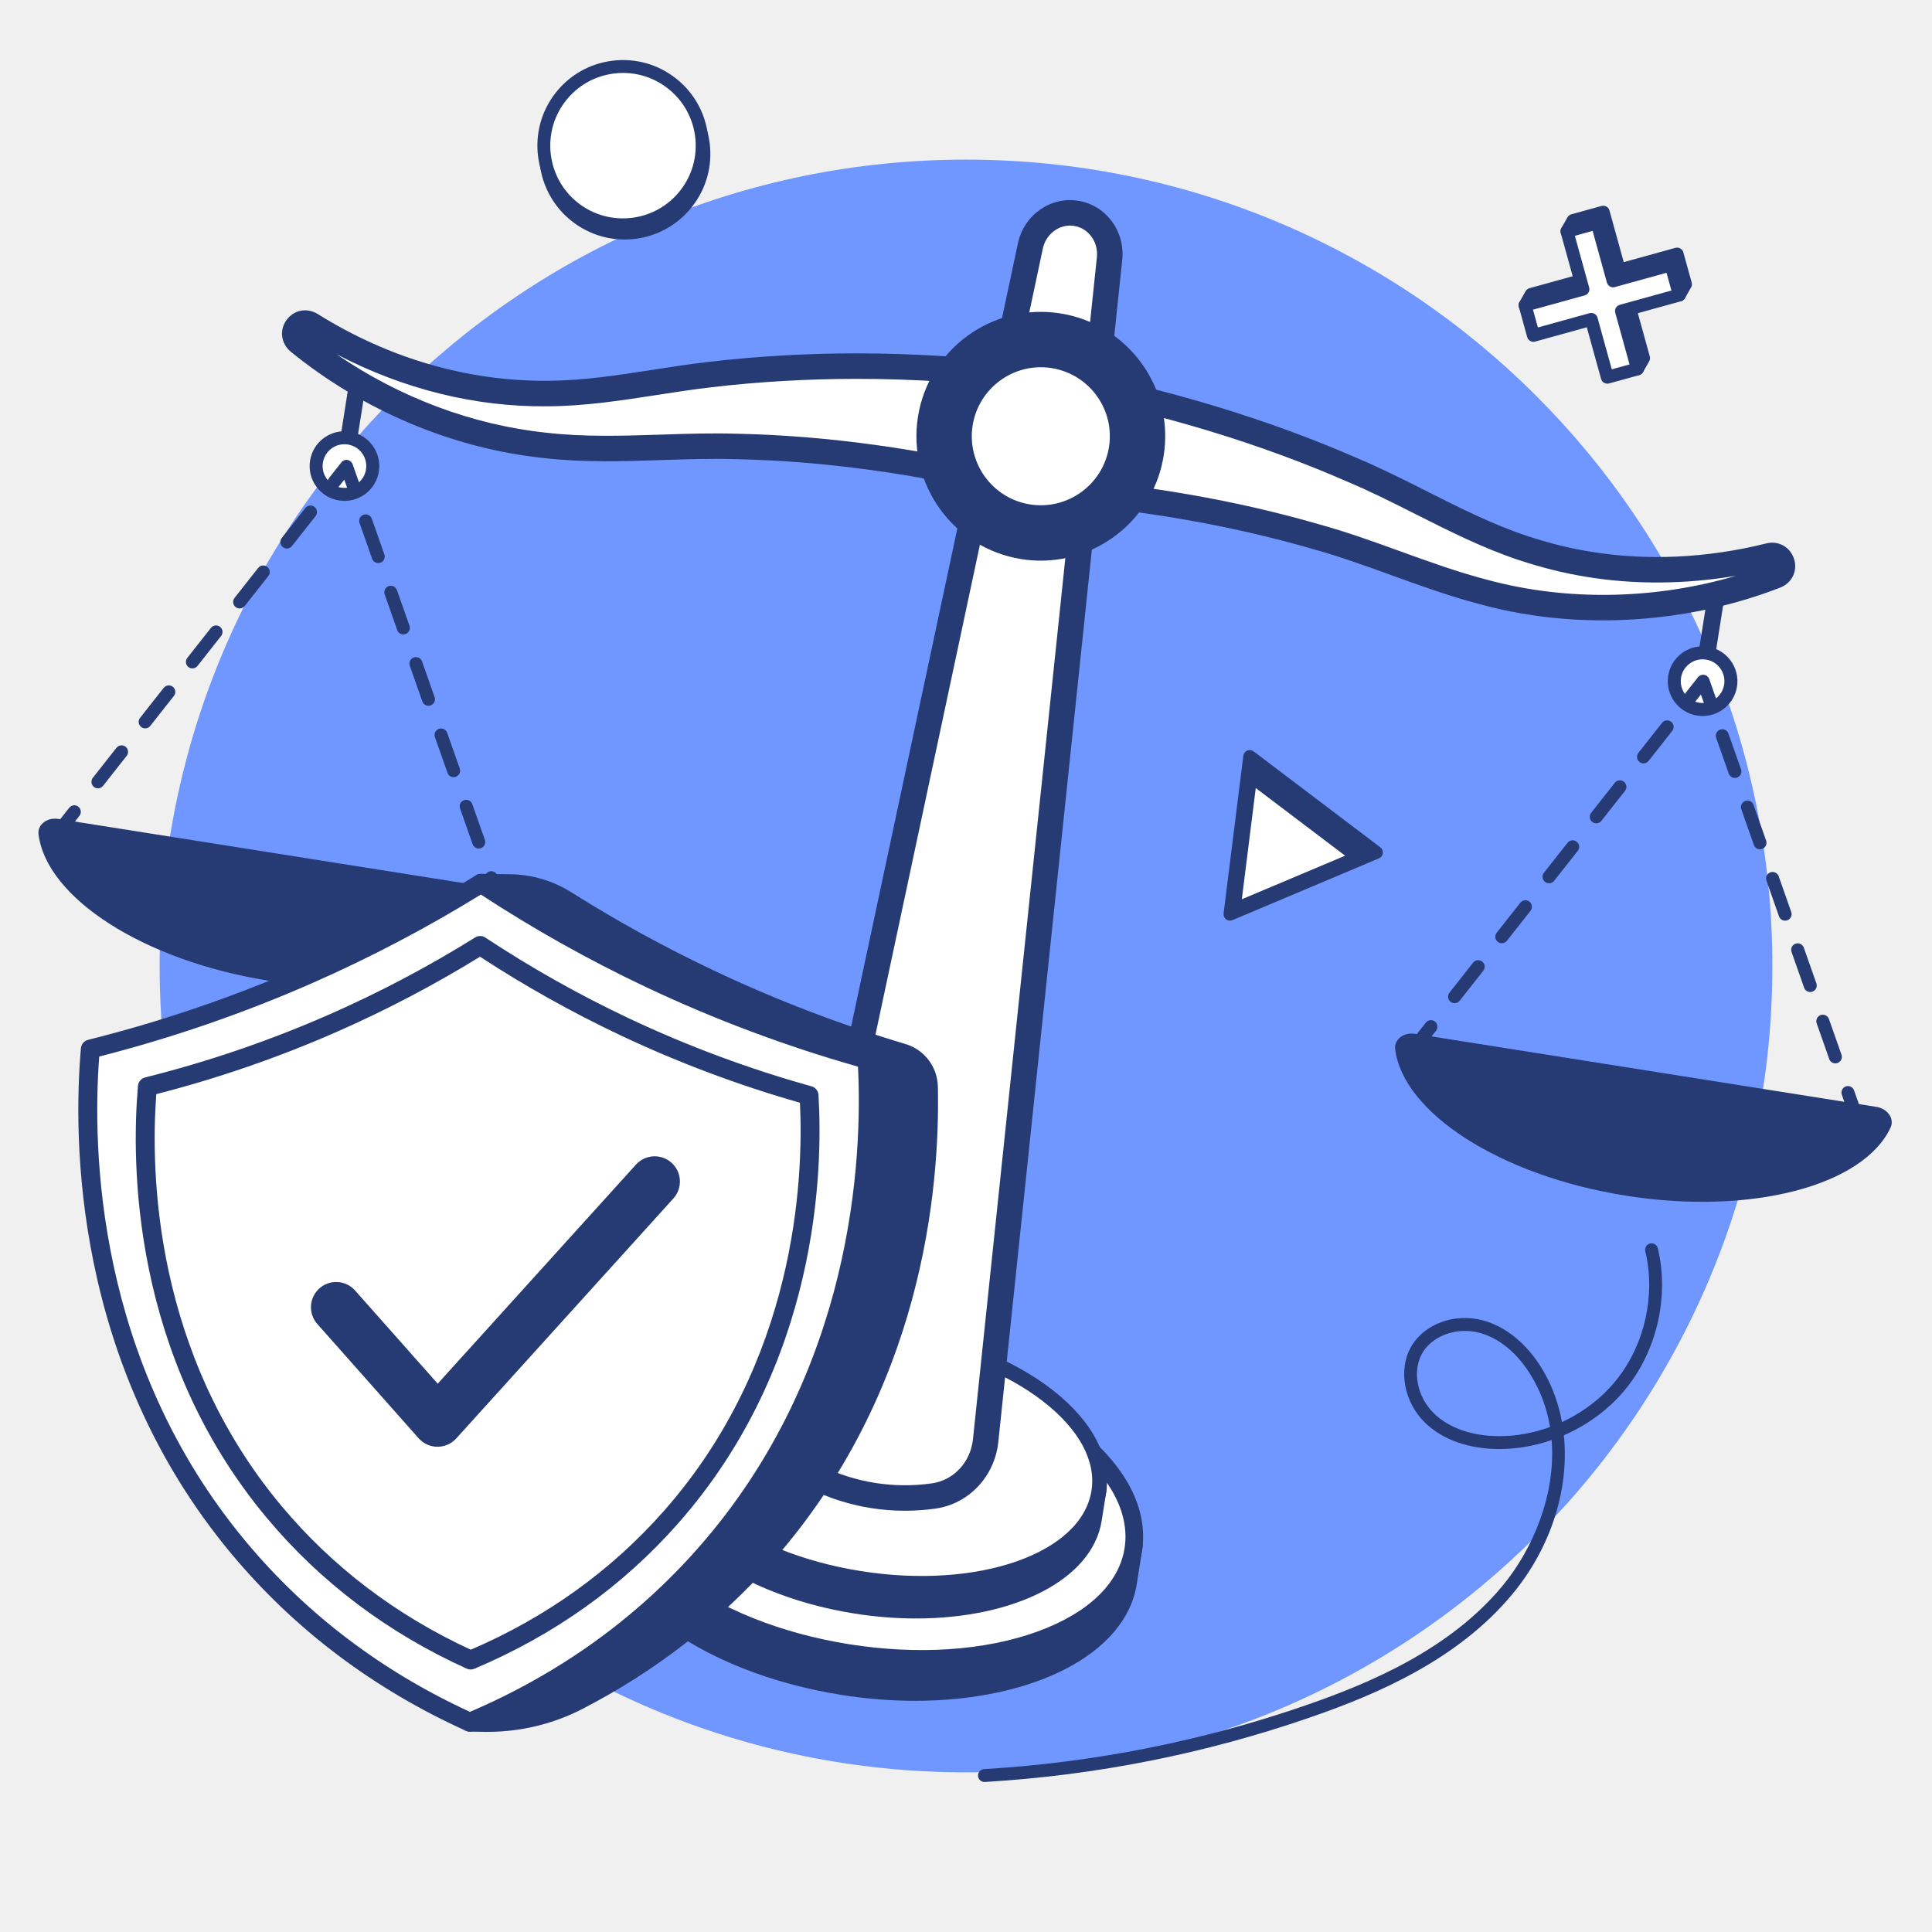
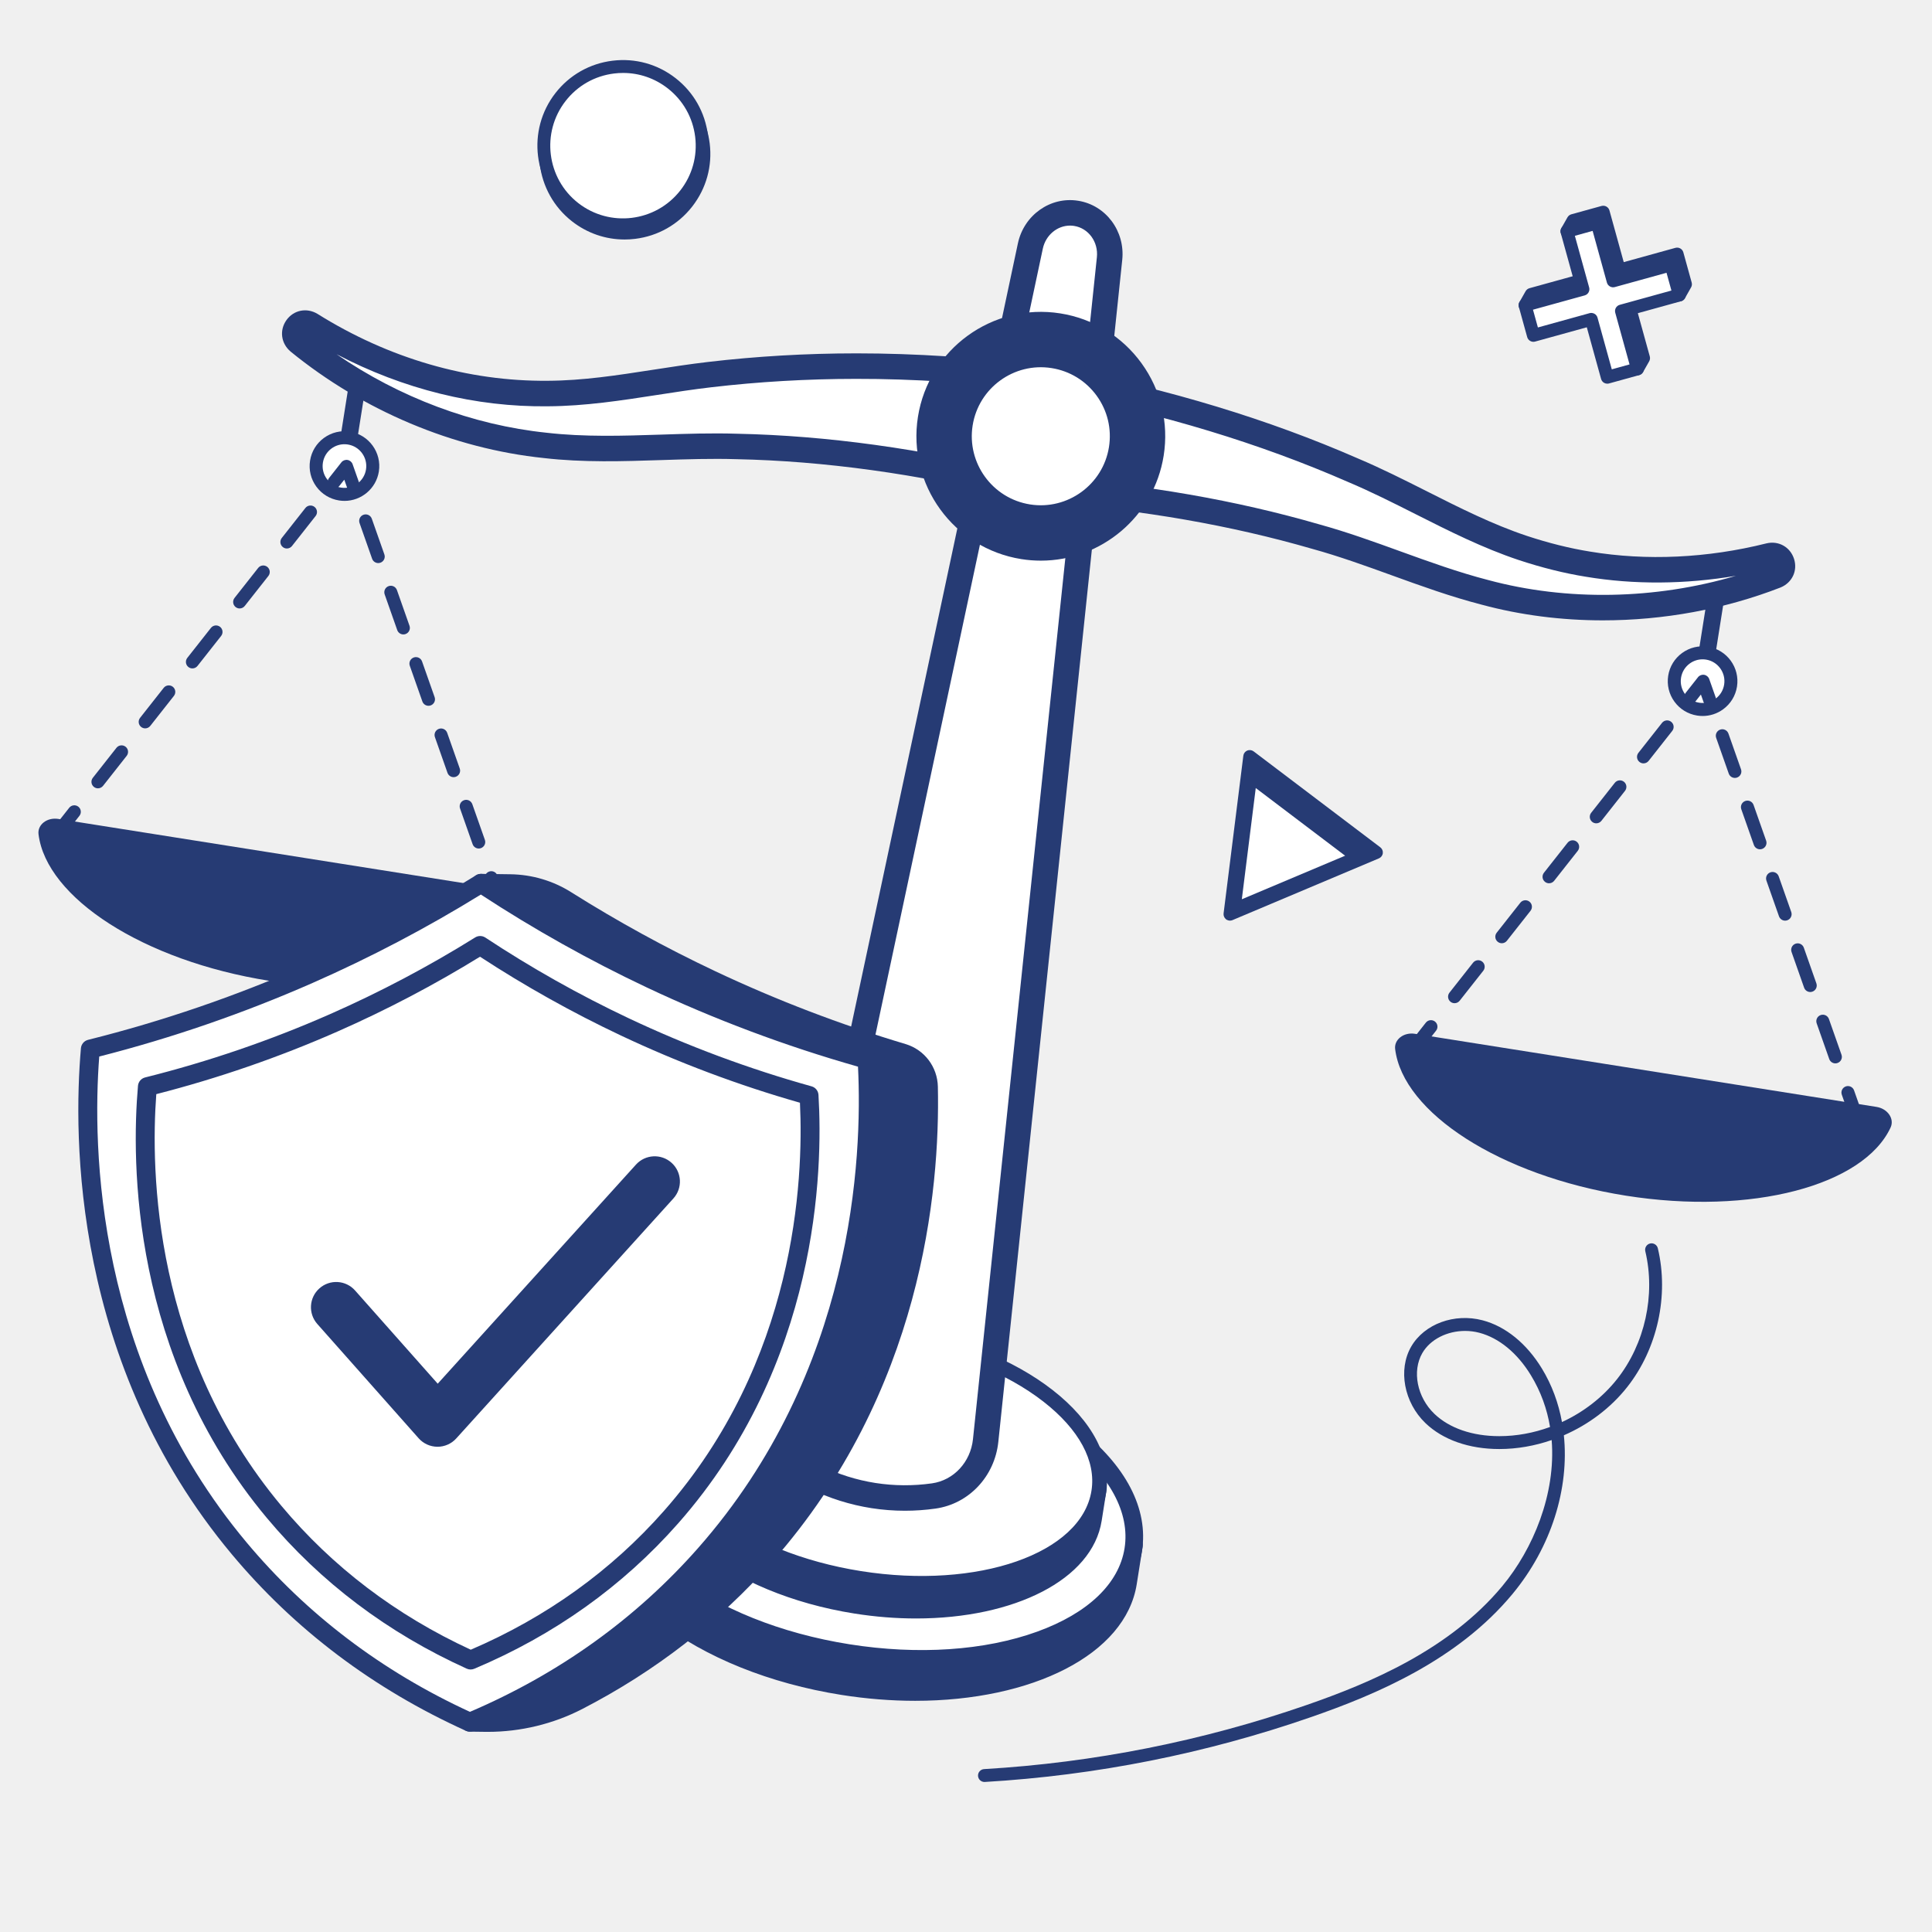
<svg xmlns="http://www.w3.org/2000/svg" width="264" height="264" viewBox="0 0 264 264" fill="none">
-   <path d="M132 242.182C192.853 242.182 242.185 192.851 242.185 131.997C242.185 71.144 192.853 21.812 132 21.812C71.147 21.812 21.815 71.144 21.815 131.997C21.815 192.851 71.147 242.182 132 242.182Z" fill="#7096FF" />
+   <path d="M132 242.182C192.853 242.182 242.185 192.851 242.185 131.997C242.185 71.144 192.853 21.812 132 21.812C71.147 21.812 21.815 71.144 21.815 131.997C21.815 192.851 71.147 242.182 132 242.182Z" fill="none" />
  <path d="M154.138 216.293C152.406 227.227 134.959 233.549 115.169 230.415C95.379 227.28 80.74 215.875 82.472 204.941L83.191 200.402L154.957 211.126L154.138 216.292V216.293Z" fill="#263B74" />
  <path d="M125.053 232.409C121.806 232.409 118.427 232.148 114.98 231.603C105.211 230.056 96.342 226.486 90.009 221.551C83.471 216.459 80.372 210.492 81.282 204.751L82.001 200.212C82.104 199.559 82.719 199.113 83.369 199.208L155.135 209.932C155.453 209.979 155.74 210.152 155.929 210.411C156.119 210.67 156.198 210.995 156.147 211.312L155.329 216.478C153.805 226.097 141.041 232.409 125.053 232.409ZM84.194 201.769L83.662 205.128C82.897 209.963 85.677 215.12 91.491 219.65C97.508 224.338 105.984 227.737 115.358 229.222C134.459 232.248 151.321 226.36 152.948 216.102L153.577 212.136L84.194 201.769Z" fill="#263B74" />
  <path d="M154.857 211.752C156.588 200.818 141.949 189.413 122.159 186.279C102.369 183.144 84.922 189.467 83.19 200.401C81.459 211.335 96.098 222.74 115.888 225.875C135.678 229.009 153.125 222.686 154.857 211.752Z" fill="white" />
  <path d="M125.933 227.885C122.602 227.885 119.166 227.613 115.699 227.063C105.93 225.516 97.061 221.947 90.728 217.012C84.19 211.92 81.091 205.953 82.001 200.212C82.91 194.471 87.702 189.754 95.493 186.93C103.041 184.193 112.578 183.539 122.348 185.087C132.118 186.634 140.986 190.204 147.319 195.139C153.856 200.231 156.956 206.198 156.047 211.939C155.138 217.68 150.345 222.397 142.555 225.221C137.686 226.986 131.987 227.884 125.933 227.884V227.885ZM112.102 186.676C106.335 186.676 100.924 187.527 96.314 189.197C89.385 191.709 85.147 195.754 84.381 200.589C83.616 205.424 86.396 210.581 92.21 215.111C98.227 219.799 106.703 223.198 116.077 224.683C125.451 226.168 134.563 225.553 141.734 222.955C148.664 220.443 152.901 216.398 153.667 211.563C154.433 206.728 151.653 201.571 145.839 197.04C139.82 192.353 131.344 188.953 121.971 187.469C118.623 186.938 115.307 186.676 112.102 186.676Z" fill="#263B74" />
  <path d="M149.541 207.657C148.091 216.815 133.477 222.112 116.9 219.486C100.323 216.861 88.061 207.307 89.512 198.149L90.114 194.348L150.226 203.33L149.541 207.657Z" fill="#263B74" />
  <path d="M125.18 221.158C122.46 221.158 119.629 220.94 116.742 220.482C99.642 217.774 86.979 207.684 88.515 197.989L89.117 194.188C89.204 193.641 89.722 193.265 90.263 193.347L150.375 202.33C150.641 202.371 150.88 202.515 151.04 202.731C151.2 202.949 151.265 203.221 151.223 203.486L150.538 207.813C149.262 215.87 138.572 221.158 125.18 221.158ZM90.954 195.493L90.509 198.306C89.148 206.901 101.057 215.954 117.058 218.489C133.059 221.023 147.183 216.092 148.544 207.498L149.07 204.178L90.954 195.493Z" fill="#263B74" />
  <path d="M150.144 203.854C151.594 194.696 139.332 185.143 122.756 182.518C106.18 179.892 91.566 185.188 90.115 194.347C88.665 203.505 100.927 213.058 117.503 215.683C134.079 218.309 148.693 213.013 150.144 203.854Z" fill="white" />
  <path d="M125.783 217.355C123.063 217.355 120.232 217.137 117.344 216.68C100.245 213.972 87.582 203.882 89.118 194.187C90.653 184.493 105.815 178.811 122.913 181.519C131.096 182.815 138.524 185.805 143.83 189.938C149.306 194.204 151.902 199.201 151.14 204.01C149.864 212.067 139.174 217.354 125.783 217.354V217.355ZM114.302 182.849C101.979 182.849 92.231 187.438 91.112 194.504C89.751 203.099 101.66 212.152 117.66 214.686C133.661 217.219 147.785 212.29 149.146 203.696C149.787 199.645 147.459 195.326 142.589 191.533C137.548 187.606 130.449 184.759 122.597 183.515C119.752 183.065 116.966 182.85 114.301 182.85L114.302 182.849Z" fill="#263B74" />
  <path d="M134.684 196.845C134.275 200.745 131.346 203.887 127.597 204.418C125.234 204.752 122.44 204.844 119.359 204.364C116.232 203.876 113.564 202.914 111.393 201.853C107.99 200.19 106.168 196.301 106.982 192.463C118.387 138.662 129.355 87.628 140.793 33.623C141.42 30.66 144.169 28.696 147.048 29.152C149.928 29.607 151.935 32.325 151.615 35.337L134.683 196.845H134.684Z" fill="white" />
  <path d="M123.65 206.437C122.124 206.437 120.6 206.319 119.09 206.084C116.157 205.626 113.311 204.728 110.628 203.418C106.494 201.396 104.294 196.743 105.278 192.102C110.772 166.187 116.164 140.914 121.557 115.641C127.262 88.902 133.161 61.253 139.09 33.262C139.91 29.391 143.533 26.825 147.322 27.433C151.117 28.033 153.765 31.586 153.349 35.52L136.417 197.026C135.922 201.748 132.396 205.496 127.843 206.141C126.45 206.339 125.049 206.437 123.651 206.437H123.65ZM146.218 30.827C144.468 30.827 142.892 32.123 142.496 33.983C136.568 61.977 130.668 89.627 124.963 116.367C119.572 141.638 114.18 166.91 108.686 192.823C108.034 195.899 109.462 198.969 112.158 200.287C114.527 201.445 117.041 202.238 119.628 202.643C122.18 203.04 124.779 203.058 127.353 202.693C130.321 202.271 132.623 199.792 132.952 196.663L149.884 35.155C150.105 33.062 148.74 31.182 146.776 30.872C146.588 30.842 146.403 30.827 146.218 30.827Z" fill="#263B74" />
  <path d="M241.794 75.944C233.591 77.998 225.091 78.444 216.989 77.092C213.965 76.607 210.984 75.836 208.079 74.874C199.981 72.177 192.701 67.546 184.821 64.227C172.014 58.625 158.522 54.72 144.799 52.075C144.444 51.973 144.077 51.897 143.7 51.847C143.62 51.837 143.54 51.828 143.46 51.818C143.377 51.802 143.293 51.785 143.208 51.769C142.809 51.693 142.412 51.65 142.018 51.639C133.705 50.613 125.341 50.022 116.976 50.029C110.289 50.032 103.591 50.413 96.954 51.192C89.553 52.054 82.298 53.74 74.866 53.776C63.421 53.902 52.306 50.535 42.47 44.374C40.916 43.458 39.469 45.558 40.814 46.697C50.223 54.36 62.212 59.58 74.489 60.86C83.214 61.876 91.974 60.74 100.678 61.007C113.58 61.276 126.418 63.217 138.933 66.291C139.601 66.565 140.319 66.746 141.072 66.82C141.825 66.991 142.58 67.042 143.316 66.982C155.637 67.886 167.912 69.884 179.794 73.327C187.626 75.486 195.014 78.907 202.926 80.95C215.928 84.459 230.279 83.477 242.651 78.665C244.327 77.972 243.498 75.546 241.794 75.944Z" fill="white" />
  <path d="M219.029 84.769C213.377 84.769 207.775 84.06 202.473 82.628C198.263 81.543 194.154 80.055 190.18 78.615C186.645 77.336 182.991 76.012 179.332 75.004C168.218 71.783 156.108 69.673 143.316 68.725C142.475 68.779 141.626 68.718 140.793 68.539C139.969 68.448 139.166 68.251 138.399 67.951C125.317 64.746 112.614 62.994 100.642 62.745C97.249 62.641 93.777 62.756 90.418 62.866C85.149 63.038 79.699 63.217 74.287 62.588C61.931 61.3 49.645 56.135 39.713 48.045C38.39 46.926 38.159 45.128 39.139 43.747C40.114 42.374 41.886 42.007 43.353 42.871C53.126 48.993 63.991 52.127 74.845 52.032C79.666 52.009 84.335 51.286 89.278 50.52C91.716 50.143 94.236 49.753 96.751 49.46C103.364 48.683 110.169 48.289 116.973 48.286C117.02 48.286 117.068 48.286 117.116 48.286C125.034 48.286 133.454 48.829 142.152 49.9C142.62 49.918 143.086 49.97 143.538 50.059L143.921 50.118C144.345 50.173 144.775 50.26 145.197 50.376C159.82 53.2 173.385 57.324 185.517 62.63C188.762 63.998 191.952 65.608 195.039 67.165C199.42 69.377 203.951 71.663 208.627 73.221C211.603 74.206 214.51 74.929 217.262 75.371C224.98 76.659 233.31 76.27 241.369 74.252L241.395 74.246C243.048 73.858 244.629 74.751 245.148 76.369C245.665 77.977 244.894 79.618 243.315 80.273C235.644 83.256 227.283 84.768 219.027 84.769H219.029ZM143.309 65.233L143.442 65.244C156.525 66.205 168.918 68.361 180.278 71.654C184.047 72.692 187.768 74.039 191.366 75.342C195.263 76.753 199.293 78.212 203.361 79.261C214.128 82.166 226.2 81.928 237.202 78.682C230.281 79.854 223.281 79.905 216.702 78.809C213.777 78.339 210.688 77.572 207.531 76.527C202.61 74.888 197.964 72.542 193.47 70.275C190.437 68.744 187.301 67.161 184.143 65.832C172.207 60.609 158.865 56.559 144.469 53.783L144.325 53.749C144.041 53.669 143.755 53.61 143.475 53.574L142.892 53.483C142.581 53.423 142.275 53.389 141.968 53.38L141.803 53.367C133.168 52.301 124.781 51.756 116.975 51.771C110.303 51.773 103.635 52.161 97.154 52.923C94.704 53.208 92.216 53.593 89.81 53.966C84.959 54.717 79.942 55.493 74.871 55.518C65.015 55.646 55.106 53.18 45.988 48.403C54.569 54.308 64.59 58.079 74.668 59.129C79.844 59.731 85.16 59.556 90.303 59.389C93.715 59.276 97.243 59.159 100.73 59.268C112.976 59.523 125.974 61.317 139.346 64.601L139.59 64.68C140.114 64.895 140.67 65.032 141.239 65.088L141.454 65.123C142.022 65.252 142.599 65.296 143.171 65.247L143.306 65.236L143.309 65.233Z" fill="#263B74" />
  <path d="M142.222 75.453C150.971 75.453 158.064 68.361 158.064 59.611C158.064 50.862 150.971 43.77 142.222 43.77C133.473 43.77 126.38 50.862 126.38 59.611C126.38 68.361 133.473 75.453 142.222 75.453Z" fill="#263B74" />
  <path d="M142.231 76.61C141.351 76.61 140.459 76.542 139.563 76.4C130.306 74.933 123.968 66.21 125.434 56.952C126.901 47.694 135.621 41.362 144.88 42.823C149.365 43.533 153.304 45.947 155.973 49.62C158.641 53.294 159.72 57.785 159.01 62.27C157.685 70.63 150.44 76.61 142.231 76.61ZM127.715 57.313C126.449 65.312 131.925 72.85 139.924 74.117C147.921 75.386 155.461 69.907 156.728 61.909C157.342 58.035 156.41 54.153 154.105 50.979C151.799 47.804 148.395 45.718 144.52 45.106C140.646 44.49 136.763 45.423 133.589 47.729C130.416 50.034 128.329 53.438 127.716 57.313H127.715Z" fill="#263B74" />
  <path d="M142.222 69.927C147.921 69.927 152.541 65.307 152.541 59.608C152.541 53.909 147.921 49.289 142.222 49.289C136.523 49.289 131.903 53.909 131.903 59.608C131.903 65.307 136.523 69.927 142.222 69.927Z" fill="white" />
  <path d="M142.228 70.821C141.647 70.821 141.06 70.775 140.468 70.682C134.365 69.715 130.185 63.962 131.153 57.859C131.621 54.903 133.213 52.305 135.634 50.546C138.057 48.786 141.022 48.074 143.976 48.544C146.932 49.012 149.53 50.604 151.29 53.025C153.05 55.447 153.761 58.409 153.292 61.367C152.419 66.879 147.642 70.822 142.229 70.822L142.228 70.821ZM132.907 58.137C132.094 63.273 135.61 68.113 140.746 68.927C145.871 69.74 150.722 66.225 151.536 61.088C151.93 58.6 151.333 56.108 149.852 54.069C148.371 52.032 146.185 50.692 143.697 50.298C138.564 49.484 133.721 53.002 132.907 58.137Z" fill="#263B74" />
  <path d="M47.694 52.343L46.239 61.543L48.521 61.904L49.976 52.704L47.694 52.343Z" fill="#263B74" />
  <path d="M47.069 67.553C49.207 67.553 50.94 65.82 50.94 63.683C50.94 61.545 49.207 59.812 47.069 59.812C44.932 59.812 43.199 61.545 43.199 63.683C43.199 65.82 44.932 67.553 47.069 67.553Z" fill="white" />
  <path d="M47.072 68.444C46.825 68.444 46.576 68.425 46.325 68.385C45.069 68.186 43.967 67.511 43.219 66.483C42.472 65.454 42.17 64.197 42.369 62.942C42.568 61.686 43.244 60.583 44.273 59.836C45.301 59.09 46.561 58.785 47.814 58.986C50.405 59.396 52.179 61.839 51.769 64.431C51.399 66.771 49.37 68.445 47.073 68.446L47.072 68.444ZM47.062 60.703C46.438 60.703 45.831 60.899 45.316 61.272C44.671 61.74 44.248 62.431 44.123 63.219C43.998 64.006 44.188 64.793 44.656 65.437C45.124 66.082 45.815 66.506 46.601 66.63C48.227 66.884 49.755 65.775 50.013 64.152C50.27 62.527 49.158 60.997 47.535 60.74C47.377 60.715 47.22 60.703 47.062 60.703Z" fill="#263B74" />
  <path d="M233.277 81.738L231.822 90.938L234.105 91.298L235.56 82.099L233.277 81.738Z" fill="#263B74" />
  <path d="M232.653 96.948C234.79 96.948 236.523 95.215 236.523 93.077C236.523 90.94 234.79 89.207 232.653 89.207C230.515 89.207 228.782 90.94 228.782 93.077C228.782 95.215 230.515 96.948 232.653 96.948Z" fill="white" />
  <path d="M232.663 97.837C232.413 97.837 232.161 97.819 231.909 97.778C230.653 97.579 229.551 96.904 228.803 95.876C228.056 94.847 227.755 93.589 227.953 92.334C228.151 91.079 228.828 89.975 229.856 89.228C230.884 88.482 232.137 88.177 233.398 88.378C235.989 88.79 237.763 91.232 237.353 93.824C237.154 95.079 236.478 96.182 235.45 96.929C234.627 97.526 233.66 97.837 232.663 97.837ZM232.646 90.095C232.022 90.095 231.415 90.291 230.9 90.665C230.256 91.133 229.832 91.823 229.708 92.611C229.583 93.398 229.772 94.186 230.24 94.829C230.709 95.474 231.399 95.898 232.187 96.022C232.968 96.144 233.76 95.958 234.405 95.49C235.05 95.021 235.474 94.331 235.598 93.543C235.855 91.919 234.742 90.389 233.12 90.131C232.961 90.107 232.804 90.094 232.647 90.094L232.646 90.095ZM8.468 113.961C8.275 113.961 8.082 113.898 7.918 113.77C7.533 113.466 7.467 112.908 7.77 112.522L9.458 110.379C9.763 109.994 10.32 109.929 10.706 110.231C11.091 110.535 11.157 111.093 10.854 111.479L9.166 113.622C8.991 113.845 8.73 113.961 8.468 113.961ZM13.383 107.722C13.19 107.722 12.997 107.659 12.834 107.531C12.448 107.227 12.382 106.669 12.686 106.283L15.913 102.186C16.216 101.801 16.774 101.736 17.161 102.038C17.546 102.342 17.612 102.9 17.309 103.286L14.082 107.383C13.906 107.605 13.645 107.722 13.383 107.722ZM19.838 99.529C19.645 99.529 19.451 99.466 19.289 99.338C18.903 99.034 18.836 98.476 19.141 98.09L22.368 93.993C22.672 93.608 23.229 93.543 23.616 93.846C24.001 94.149 24.067 94.707 23.763 95.094L20.536 99.19C20.361 99.413 20.101 99.529 19.839 99.529H19.838ZM26.292 91.336C26.099 91.336 25.905 91.273 25.742 91.145C25.357 90.841 25.29 90.283 25.595 89.897L28.822 85.801C29.126 85.415 29.684 85.351 30.069 85.653C30.454 85.957 30.521 86.514 30.216 86.901L26.989 90.997C26.814 91.22 26.554 91.336 26.292 91.336ZM32.746 83.143C32.554 83.143 32.36 83.081 32.196 82.952C31.811 82.649 31.745 82.091 32.049 81.704L35.276 77.608C35.58 77.222 36.138 77.157 36.523 77.46C36.908 77.764 36.975 78.322 36.67 78.708L33.443 82.804C33.268 83.027 33.008 83.143 32.745 83.143H32.746ZM39.201 74.95C39.008 74.95 38.815 74.888 38.651 74.759C38.266 74.456 38.2 73.898 38.503 73.511L41.73 69.415C42.034 69.03 42.593 68.965 42.977 69.267C43.363 69.571 43.43 70.129 43.125 70.515L39.898 74.612C39.723 74.834 39.464 74.95 39.201 74.95ZM48.251 67.19C47.884 67.19 47.542 66.961 47.413 66.596L47.044 65.547L46.355 66.421C46.051 66.807 45.492 66.873 45.108 66.569C44.722 66.266 44.656 65.708 44.96 65.321L46.648 63.178C46.847 62.923 47.17 62.8 47.491 62.851C47.81 62.905 48.076 63.127 48.183 63.433L49.089 66.006C49.252 66.468 49.009 66.977 48.546 67.139C48.448 67.173 48.349 67.19 48.251 67.19ZM65.418 115.947C65.051 115.947 64.709 115.718 64.58 115.353L62.864 110.478C62.701 110.016 62.944 109.508 63.407 109.345C63.868 109.181 64.376 109.425 64.54 109.888L66.257 114.763C66.42 115.225 66.177 115.733 65.714 115.896C65.616 115.93 65.516 115.947 65.418 115.947ZM61.984 106.196C61.617 106.196 61.275 105.967 61.147 105.602L59.43 100.726C59.267 100.264 59.51 99.757 59.973 99.594C60.435 99.43 60.943 99.674 61.106 100.137L62.823 105.012C62.986 105.474 62.743 105.982 62.28 106.145C62.182 106.179 62.083 106.196 61.985 106.196H61.984ZM58.551 96.444C58.185 96.444 57.842 96.216 57.714 95.85L55.997 90.974C55.834 90.512 56.077 90.004 56.54 89.842C57.003 89.678 57.511 89.922 57.673 90.385L59.39 95.261C59.553 95.723 59.31 96.231 58.847 96.393C58.749 96.428 58.649 96.444 58.551 96.444ZM55.119 86.693C54.752 86.693 54.409 86.464 54.281 86.099L52.564 81.223C52.401 80.761 52.644 80.253 53.107 80.09C53.568 79.926 54.077 80.171 54.24 80.633L55.957 85.509C56.12 85.971 55.877 86.479 55.414 86.642C55.317 86.676 55.217 86.693 55.12 86.693H55.119ZM51.685 76.942C51.318 76.942 50.976 76.713 50.847 76.348L49.13 71.472C48.968 71.01 49.21 70.501 49.673 70.339C50.135 70.175 50.643 70.419 50.807 70.882L52.523 75.758C52.686 76.22 52.444 76.729 51.981 76.891C51.883 76.925 51.783 76.942 51.685 76.942ZM68.041 123.396C67.674 123.396 67.331 123.167 67.203 122.802L66.297 120.229C66.135 119.767 66.377 119.258 66.84 119.096C67.305 118.933 67.811 119.176 67.974 119.639L68.879 122.212C69.042 122.674 68.799 123.183 68.336 123.345C68.239 123.379 68.138 123.396 68.041 123.396ZM193.845 143.322C193.652 143.322 193.459 143.259 193.295 143.131C192.91 142.827 192.844 142.269 193.148 141.883L194.836 139.739C195.141 139.354 195.698 139.288 196.084 139.592C196.47 139.895 196.536 140.453 196.232 140.839L194.543 142.983C194.368 143.206 194.108 143.322 193.845 143.322ZM198.76 137.083C198.567 137.083 198.375 137.02 198.211 136.892C197.826 136.588 197.76 136.03 198.063 135.644L201.29 131.548C201.594 131.162 202.152 131.096 202.538 131.4C202.923 131.703 202.989 132.261 202.686 132.648L199.459 136.744C199.284 136.967 199.023 137.083 198.76 137.083ZM205.215 128.89C205.022 128.89 204.83 128.827 204.666 128.699C204.28 128.395 204.214 127.837 204.518 127.451L207.745 123.355C208.049 122.969 208.607 122.903 208.993 123.207C209.378 123.51 209.444 124.068 209.141 124.455L205.914 128.551C205.739 128.774 205.478 128.89 205.215 128.89ZM211.67 120.697C211.477 120.697 211.284 120.635 211.121 120.506C210.735 120.203 210.669 119.645 210.973 119.258L214.2 115.162C214.504 114.776 215.061 114.71 215.448 115.014C215.833 115.318 215.899 115.876 215.595 116.262L212.369 120.358C212.193 120.581 211.933 120.697 211.67 120.697ZM218.124 112.504C217.931 112.504 217.738 112.442 217.575 112.313C217.189 112.01 217.123 111.452 217.427 111.066L220.655 106.969C220.958 106.584 221.516 106.518 221.902 106.821C222.288 107.125 222.354 107.683 222.05 108.069L218.822 112.166C218.647 112.388 218.387 112.504 218.124 112.504ZM224.579 104.312C224.386 104.312 224.193 104.249 224.029 104.121C223.644 103.817 223.578 103.259 223.882 102.873L227.109 98.776C227.414 98.391 227.971 98.325 228.357 98.629C228.743 98.932 228.809 99.49 228.505 99.876L225.277 103.973C225.102 104.195 224.842 104.312 224.579 104.312Z" fill="#263B74" />
  <path d="M233.629 96.549C233.263 96.549 232.918 96.32 232.791 95.955L232.421 94.906L231.733 95.78C231.429 96.166 230.872 96.231 230.485 95.928C230.1 95.624 230.034 95.067 230.337 94.68L232.025 92.537C232.226 92.283 232.549 92.159 232.868 92.211C233.188 92.264 233.453 92.486 233.561 92.793L234.466 95.366C234.63 95.828 234.386 96.336 233.923 96.498C233.827 96.532 233.726 96.549 233.629 96.549ZM250.796 145.307C250.43 145.307 250.085 145.078 249.958 144.713L248.242 139.837C248.078 139.375 248.322 138.867 248.785 138.705C249.246 138.541 249.755 138.785 249.917 139.248L251.633 144.123C251.797 144.585 251.553 145.094 251.09 145.255C250.994 145.29 250.893 145.307 250.796 145.307ZM247.363 135.555C246.997 135.555 246.653 135.326 246.525 134.961L244.809 130.086C244.645 129.624 244.889 129.115 245.352 128.953C245.812 128.79 246.323 129.034 246.485 129.496L248.2 134.372C248.364 134.834 248.12 135.342 247.658 135.504C247.561 135.539 247.46 135.555 247.363 135.555ZM243.93 125.804C243.564 125.804 243.221 125.575 243.092 125.21L241.375 120.334C241.212 119.872 241.455 119.364 241.918 119.201C242.379 119.039 242.888 119.281 243.051 119.744L244.768 124.62C244.931 125.082 244.688 125.59 244.225 125.753C244.128 125.787 244.028 125.804 243.93 125.804ZM240.497 116.053C240.131 116.053 239.788 115.824 239.659 115.459L237.942 110.583C237.779 110.121 238.022 109.613 238.485 109.45C238.946 109.287 239.455 109.53 239.618 109.993L241.335 114.869C241.498 115.331 241.255 115.839 240.792 116.002C240.695 116.036 240.595 116.053 240.497 116.053ZM237.064 106.301C236.698 106.301 236.355 106.073 236.226 105.707L234.509 100.831C234.346 100.369 234.59 99.862 235.052 99.699C235.513 99.536 236.022 99.779 236.185 100.242L237.902 105.118C238.066 105.58 237.822 106.088 237.359 106.25C237.262 106.285 237.162 106.301 237.064 106.301ZM253.419 152.756C253.053 152.756 252.709 152.527 252.581 152.162L251.676 149.589C251.512 149.127 251.756 148.618 252.219 148.456C252.678 148.292 253.189 148.536 253.351 148.999L254.257 151.572C254.42 152.034 254.177 152.543 253.714 152.705C253.617 152.739 253.517 152.756 253.419 152.756Z" fill="#263B74" />
  <path d="M256.408 151.252C257.946 151.495 258.897 152.881 258.338 154.078C254.643 161.994 239.387 166.11 222.167 163.383C204.948 160.656 191.711 152.027 190.642 143.356C190.48 142.045 191.814 141.021 193.351 141.264L256.408 151.252ZM71.03 121.89C72.568 122.134 73.519 123.52 72.96 124.717C69.265 132.633 54.009 136.749 36.789 134.022C19.57 131.295 6.332 122.666 5.264 113.995C5.102 112.684 6.435 111.659 7.973 111.903L71.029 121.89H71.03Z" fill="#263B74" />
  <path d="M66.282 235.357C70.692 235.416 75.051 234.404 78.969 232.381C86.618 228.434 96.019 222.222 104.579 212.514C125.564 188.72 127.116 160.242 126.863 148.519C126.817 146.384 125.409 144.515 123.363 143.904C115.472 141.547 106.585 138.322 97.136 133.861C89.706 130.352 83.117 126.639 77.366 123.014C75.075 121.571 72.434 120.793 69.727 120.757L65.725 120.703L64.195 235.329L66.282 235.357Z" fill="#263B74" />
  <path d="M66.639 236.652C66.514 236.652 66.39 236.652 66.266 236.649L64.179 236.622C63.836 236.617 63.51 236.477 63.27 236.232C63.031 235.986 62.899 235.656 62.903 235.312L64.433 120.686C64.443 119.978 65.02 119.41 65.726 119.41C65.732 119.41 65.738 119.41 65.744 119.41L69.745 119.464C72.696 119.503 75.57 120.353 78.057 121.92C84.356 125.89 90.961 129.513 97.69 132.691C106.077 136.652 114.84 140.007 123.734 142.664C126.32 143.439 128.097 145.779 128.156 148.49C128.465 162.797 125.938 190.248 105.55 213.369C98.298 221.591 89.555 228.374 79.563 233.529C75.598 235.575 71.136 236.652 66.639 236.652ZM65.506 234.053L66.3 234.064C70.499 234.098 74.678 233.14 78.377 231.232C88.083 226.225 96.572 219.639 103.61 211.659C123.418 189.199 125.872 162.476 125.572 148.546C125.536 146.961 124.501 145.594 122.994 145.142C113.976 142.449 105.09 139.046 96.586 135.029C89.763 131.808 83.066 128.133 76.679 124.108C74.594 122.795 72.185 122.083 69.712 122.049L67.003 122.013L65.506 234.053Z" fill="#263B74" />
  <path d="M65.726 120.703C72.237 125.007 79.963 129.528 88.906 133.751C99.716 138.856 109.793 142.341 118.482 144.761C118.963 152.723 120.034 185.548 96.349 212.404C85.129 225.127 72.465 231.848 64.196 235.329C56.023 231.629 43.543 224.571 32.667 211.554C9.707 184.075 11.654 151.29 12.347 143.345C21.098 141.157 31.265 137.942 42.206 133.128C51.259 129.145 59.103 124.832 65.726 120.703Z" fill="white" />
  <path d="M64.196 236.623C64.014 236.623 63.831 236.585 63.663 236.508C51.033 230.788 40.27 222.671 31.674 212.384C9.898 186.322 10.003 155.342 11.058 143.233C11.106 142.683 11.498 142.224 12.032 142.09C22.161 139.559 32.137 136.145 41.684 131.945C49.722 128.407 57.581 124.257 65.041 119.606C65.471 119.338 66.016 119.346 66.438 119.625C73.771 124.472 81.516 128.831 89.457 132.583C98.888 137.036 108.77 140.714 118.828 143.516C119.36 143.664 119.739 144.133 119.772 144.683C120.504 156.816 119.782 187.787 97.317 213.259C88.449 223.316 77.473 231.142 64.697 236.522C64.536 236.589 64.367 236.623 64.196 236.623ZM13.561 144.372C12.616 156.747 13.028 186.034 33.66 210.725C41.888 220.572 52.165 228.373 64.215 233.917C76.408 228.697 86.89 221.175 95.379 211.549C116.662 187.416 117.856 158.149 117.242 145.755C107.353 142.947 97.638 139.304 88.355 134.92C80.552 131.235 72.936 126.969 65.706 122.237C58.353 126.775 50.625 130.835 42.727 134.31C33.33 138.445 23.521 141.829 13.561 144.371V144.372Z" fill="#263B74" />
  <path d="M65.613 129.196C71.159 132.862 77.74 136.713 85.358 140.311C94.567 144.66 103.15 147.628 110.553 149.69C110.962 156.472 111.874 184.433 91.699 207.31C82.141 218.147 71.354 223.873 64.31 226.838C57.349 223.686 46.717 217.675 37.453 206.586C17.895 183.178 19.553 155.251 20.143 148.482C27.598 146.619 36.258 143.881 45.579 139.779C53.29 136.386 59.972 132.713 65.614 129.195L65.613 129.196Z" fill="white" />
  <path d="M64.309 228.132C64.127 228.132 63.945 228.094 63.776 228.017C52.992 223.134 43.801 216.202 36.459 207.416C17.864 185.161 17.953 158.71 18.854 148.371C18.902 147.822 19.293 147.363 19.828 147.229C28.449 145.074 36.938 142.169 45.056 138.596C51.894 135.587 58.579 132.056 64.928 128.098C65.358 127.83 65.902 127.838 66.325 128.117C72.565 132.242 79.154 135.95 85.909 139.14C93.931 142.93 102.339 146.059 110.897 148.443C111.429 148.591 111.808 149.06 111.842 149.61C112.467 159.969 111.849 186.413 92.666 208.164C85.091 216.754 75.719 223.436 64.809 228.029C64.649 228.096 64.478 228.13 64.308 228.13L64.309 228.132ZM21.357 149.51C20.567 160.104 20.99 184.869 38.444 205.758C45.417 214.104 54.123 220.718 64.328 225.426C74.653 220.995 83.533 214.615 90.728 206.456C108.733 186.039 109.817 161.296 109.311 150.684C100.92 148.294 92.681 145.2 84.805 141.48C78.188 138.355 71.728 134.741 65.592 130.731C59.35 134.576 52.795 138.016 46.098 140.963C38.129 144.47 29.81 147.343 21.357 149.51Z" fill="#263B74" />
  <path d="M59.785 197.693H59.767C58.787 197.688 57.855 197.266 57.204 196.532L43.358 180.915C42.095 179.49 42.226 177.31 43.651 176.047C45.076 174.784 47.255 174.913 48.52 176.34L59.812 189.077L86.903 159.138C88.182 157.726 90.363 157.618 91.773 158.896C93.186 160.173 93.295 162.354 92.016 163.765L62.343 196.559C61.689 197.281 60.76 197.694 59.785 197.694L59.785 197.693Z" fill="#263B74" />
  <path d="M229.172 34.72L221.262 36.906L219.075 28.996L214.953 30.136L214.118 31.61L217.14 38.046L209.23 40.232L208.394 41.707L210.369 44.354L218.279 42.168L220.466 50.078L223.752 50.413L224.588 48.939L222.401 41.028L229.476 40.316L230.312 38.842L229.172 34.72Z" fill="white" />
  <path d="M223.752 51.29C223.723 51.29 223.693 51.288 223.663 51.286L220.378 50.95C220.017 50.913 219.716 50.659 219.619 50.309L217.666 43.248L210.604 45.2C210.254 45.296 209.882 45.169 209.664 44.878L207.69 42.23C207.481 41.951 207.457 41.573 207.63 41.27L208.465 39.796C208.58 39.593 208.771 39.444 208.996 39.381L215.902 37.472L213.323 31.98C213.201 31.722 213.213 31.421 213.353 31.172L214.189 29.698C214.305 29.495 214.496 29.346 214.721 29.283L218.843 28.144C219.314 28.018 219.796 28.29 219.925 28.758L221.878 35.819L228.939 33.867C229.405 33.741 229.893 34.011 230.021 34.48L231.161 38.602C231.223 38.828 231.194 39.067 231.078 39.271L230.243 40.746C230.102 40.994 229.85 41.16 229.566 41.188L223.529 41.795L225.437 48.7C225.499 48.926 225.47 49.166 225.355 49.369L224.519 50.843C224.361 51.12 224.067 51.289 223.753 51.289L223.752 51.29ZM221.155 49.26L223.27 49.476L223.643 48.819L221.554 41.26C221.485 41.01 221.53 40.742 221.676 40.528C221.823 40.314 222.057 40.176 222.314 40.149L228.936 39.482L229.367 38.721L228.559 35.8L221.498 37.751C221.037 37.881 220.545 37.608 220.415 37.138L218.463 30.077L215.541 30.884L215.109 31.645L217.938 37.669C218.048 37.904 218.049 38.175 217.941 38.411C217.833 38.647 217.627 38.823 217.376 38.892L209.817 40.982L209.444 41.638L210.715 43.344L218.046 41.318C218.511 41.191 218.999 41.462 219.128 41.931L221.155 49.26Z" fill="#263B74" />
  <path d="M228.336 36.192L220.426 38.379L218.24 30.469L214.118 31.608L216.304 39.519L208.394 41.706L209.533 45.827L217.443 43.641L219.63 51.551L223.752 50.411L221.565 42.501L229.476 40.314L228.336 36.192Z" fill="white" />
  <path d="M219.63 52.43C219.48 52.43 219.329 52.391 219.196 52.316C218.994 52.2 218.844 52.01 218.782 51.784L216.83 44.722L209.768 46.675C209.541 46.738 209.303 46.708 209.099 46.592C208.896 46.477 208.747 46.286 208.685 46.061L207.545 41.938C207.484 41.713 207.513 41.472 207.628 41.269C207.743 41.066 207.934 40.917 208.159 40.855L215.221 38.903L213.269 31.841C213.207 31.616 213.236 31.375 213.351 31.172C213.467 30.969 213.658 30.82 213.883 30.758L218.006 29.618C218.231 29.555 218.471 29.585 218.675 29.701C218.878 29.816 219.027 30.007 219.089 30.232L221.041 37.294L228.103 35.341C228.329 35.28 228.568 35.309 228.772 35.424C228.975 35.539 229.124 35.73 229.186 35.956L230.326 40.078C230.387 40.304 230.358 40.544 230.243 40.747C230.128 40.95 229.937 41.099 229.712 41.162L222.65 43.114L224.601 50.176C224.731 50.644 224.456 51.129 223.988 51.258L219.866 52.398C219.789 52.419 219.709 52.429 219.631 52.429L219.63 52.43ZM217.444 42.76C217.595 42.76 217.745 42.798 217.878 42.874C218.081 42.989 218.23 43.181 218.293 43.406L220.245 50.468L222.67 49.797L220.718 42.735C220.589 42.267 220.863 41.782 221.331 41.653L228.393 39.701L227.723 37.275L220.661 39.227C220.435 39.291 220.195 39.26 219.992 39.145C219.789 39.029 219.64 38.839 219.577 38.613L217.626 31.551L215.199 32.222L217.152 39.284C217.214 39.509 217.185 39.749 217.069 39.953C216.954 40.156 216.763 40.305 216.538 40.367L209.476 42.319L210.147 44.745L217.209 42.792C217.286 42.771 217.365 42.761 217.443 42.761L217.444 42.76Z" fill="#263B74" />
  <path d="M85.367 31.845C91.342 31.845 96.186 27.001 96.186 21.026C96.186 15.051 91.342 10.207 85.367 10.207C79.392 10.207 74.548 15.051 74.548 21.026C74.548 27.001 79.392 31.845 85.367 31.845Z" fill="#263B74" />
  <path d="M85.342 32.727C82.749 32.727 80.245 31.869 78.169 30.249C73.084 26.28 72.175 18.913 76.144 13.829C80.112 8.742 87.479 7.835 92.564 11.805C95.027 13.727 96.594 16.493 96.977 19.595C97.359 22.695 96.51 25.761 94.588 28.225C92.665 30.689 89.898 32.255 86.797 32.638C86.31 32.698 85.825 32.728 85.341 32.728L85.342 32.727ZM77.532 14.911C74.16 19.231 74.932 25.489 79.252 28.862C81.344 30.494 83.949 31.216 86.583 30.891C89.218 30.566 91.568 29.234 93.202 27.141C94.835 25.049 95.556 22.445 95.232 19.81C94.907 17.175 93.576 14.826 91.483 13.191C87.163 9.819 80.904 10.592 77.532 14.911Z" fill="#263B74" />
  <path d="M85.127 30.727C91.102 30.727 95.945 25.884 95.945 19.909C95.945 13.934 91.102 9.09 85.127 9.09C79.152 9.09 74.308 13.934 74.308 19.909C74.308 25.884 79.152 30.727 85.127 30.727Z" fill="white" />
  <path d="M85.114 31.602C82.597 31.602 80.062 30.796 77.928 29.13C72.844 25.161 71.936 17.794 75.904 12.71C77.827 10.247 80.594 8.679 83.695 8.297C86.797 7.915 89.861 8.762 92.324 10.686C94.787 12.609 96.355 15.374 96.737 18.476C97.12 21.577 96.272 24.642 94.349 27.106C92.045 30.057 88.596 31.602 85.114 31.602ZM85.146 9.968C84.736 9.968 84.324 9.992 83.911 10.044C81.276 10.369 78.925 11.7 77.292 13.793C73.92 18.113 74.692 24.372 79.012 27.744C83.332 31.113 89.589 30.344 92.962 26.023C94.596 23.931 95.316 21.327 94.992 18.692C94.667 16.057 93.335 13.708 91.243 12.074C89.478 10.697 87.35 9.968 85.146 9.968Z" fill="#263B74" />
  <path d="M170.771 103.375L168.073 124.922L188.082 116.485L170.771 103.375Z" fill="#263B74" />
  <path d="M168.073 125.799C167.884 125.799 167.697 125.739 167.541 125.621C167.291 125.431 167.16 125.123 167.199 124.81L169.897 103.263C169.936 102.952 170.138 102.684 170.429 102.561C170.718 102.439 171.051 102.481 171.302 102.671L188.613 115.781C188.864 115.971 188.995 116.279 188.955 116.591C188.917 116.903 188.714 117.17 188.424 117.293L168.414 125.731C168.304 125.777 168.188 125.799 168.072 125.799H168.073ZM171.456 104.994L169.135 123.516L186.336 116.264L171.456 104.994Z" fill="#263B74" />
  <path d="M170.91 106.059L168.628 124.282L185.551 117.146L170.91 106.059Z" fill="white" />
  <path d="M167.566 125.686L170.225 104.438L187.296 117.365L167.565 125.685L167.566 125.686ZM171.594 107.681L169.69 122.88L183.804 116.929L171.594 107.681ZM134.522 243.499C134.06 243.499 133.672 243.138 133.645 242.671C133.616 242.185 133.986 241.769 134.471 241.74C149.512 240.857 164.356 237.904 178.591 232.966C187.229 229.97 198.068 225.417 205.287 216.731C209.505 211.655 212.624 204.129 212.028 196.778C209.727 197.573 207.307 198.004 204.891 198.005H204.871C200.749 198.005 197.169 196.749 194.787 194.467C191.85 191.653 191.011 187.157 192.834 184.007C194.63 180.908 198.738 179.399 202.597 180.416C205.734 181.243 208.612 183.586 210.697 187.01C212.055 189.238 212.964 191.714 213.438 194.319C216.367 192.966 218.993 190.95 220.974 188.44C224.769 183.63 226.244 176.94 224.824 170.979C224.711 170.506 225.003 170.032 225.476 169.919C225.942 169.808 226.423 170.098 226.536 170.571C228.078 177.043 226.477 184.307 222.356 189.529C220.098 192.392 217.068 194.66 213.695 196.127C214.448 203.385 211.993 211.415 206.641 217.855C199.143 226.876 188.021 231.557 179.168 234.628C164.779 239.62 149.776 242.604 134.573 243.497C134.555 243.497 134.538 243.499 134.52 243.499H134.522ZM200.196 181.866C197.764 181.866 195.448 183.005 194.357 184.889C192.928 187.356 193.637 190.927 196.004 193.196C198.056 195.162 201.205 196.245 204.87 196.245H204.888C207.235 196.244 209.586 195.804 211.807 194.991C211.402 192.561 210.564 190.173 209.193 187.926C207.345 184.892 204.843 182.829 202.146 182.117C201.502 181.947 200.844 181.866 200.195 181.866H200.196Z" fill="#263B74" />
</svg>
